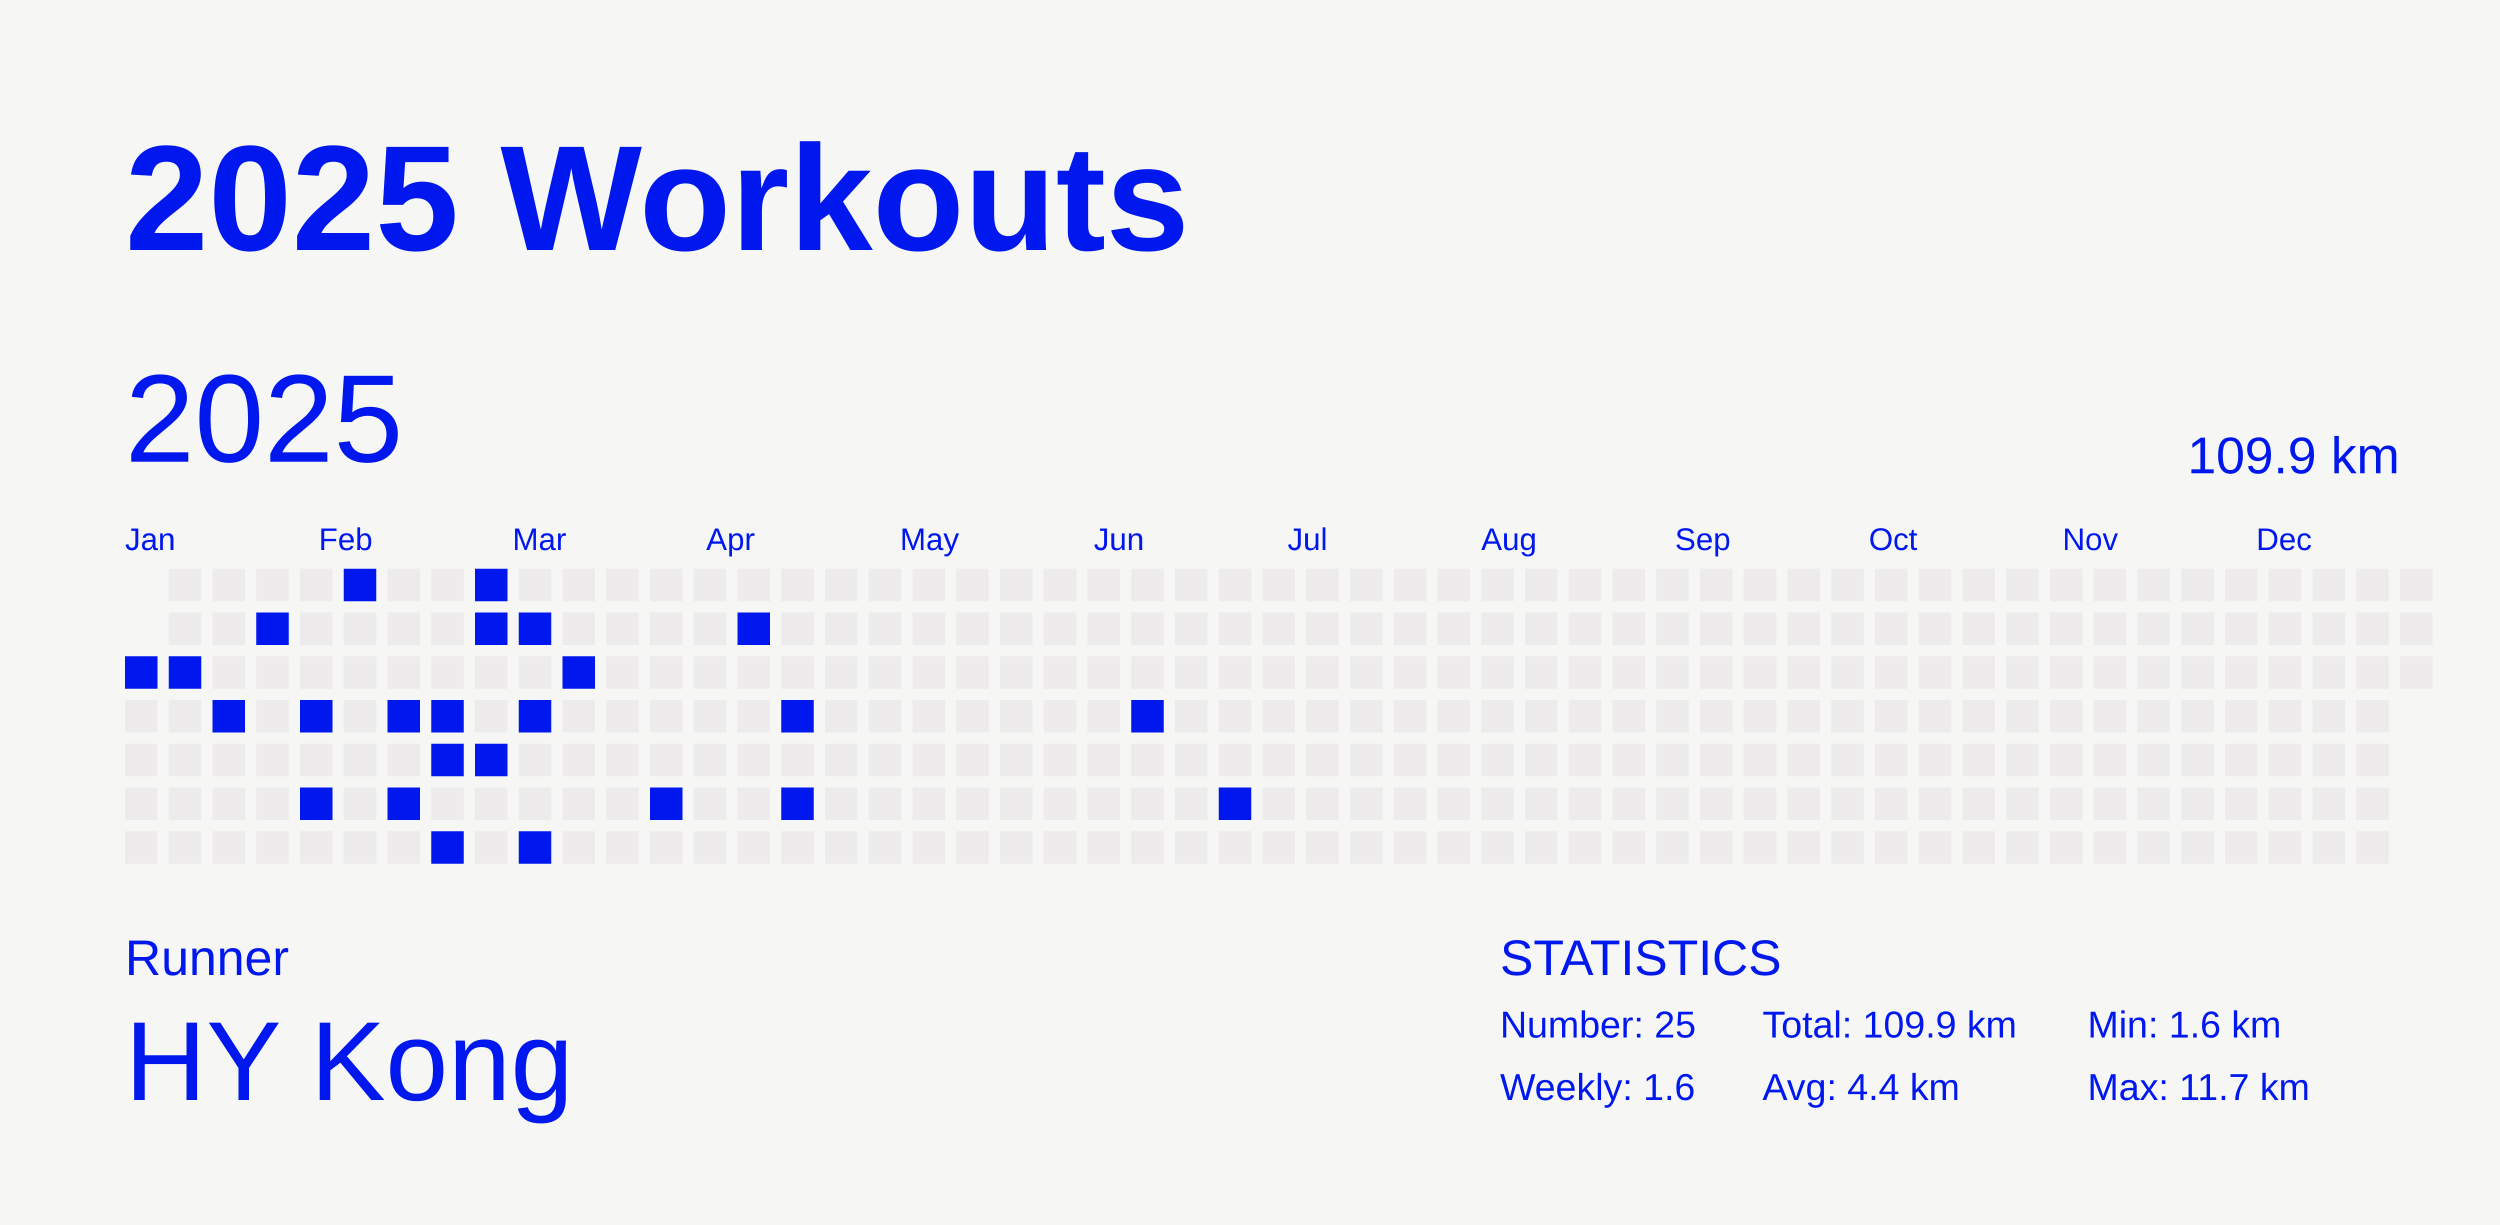
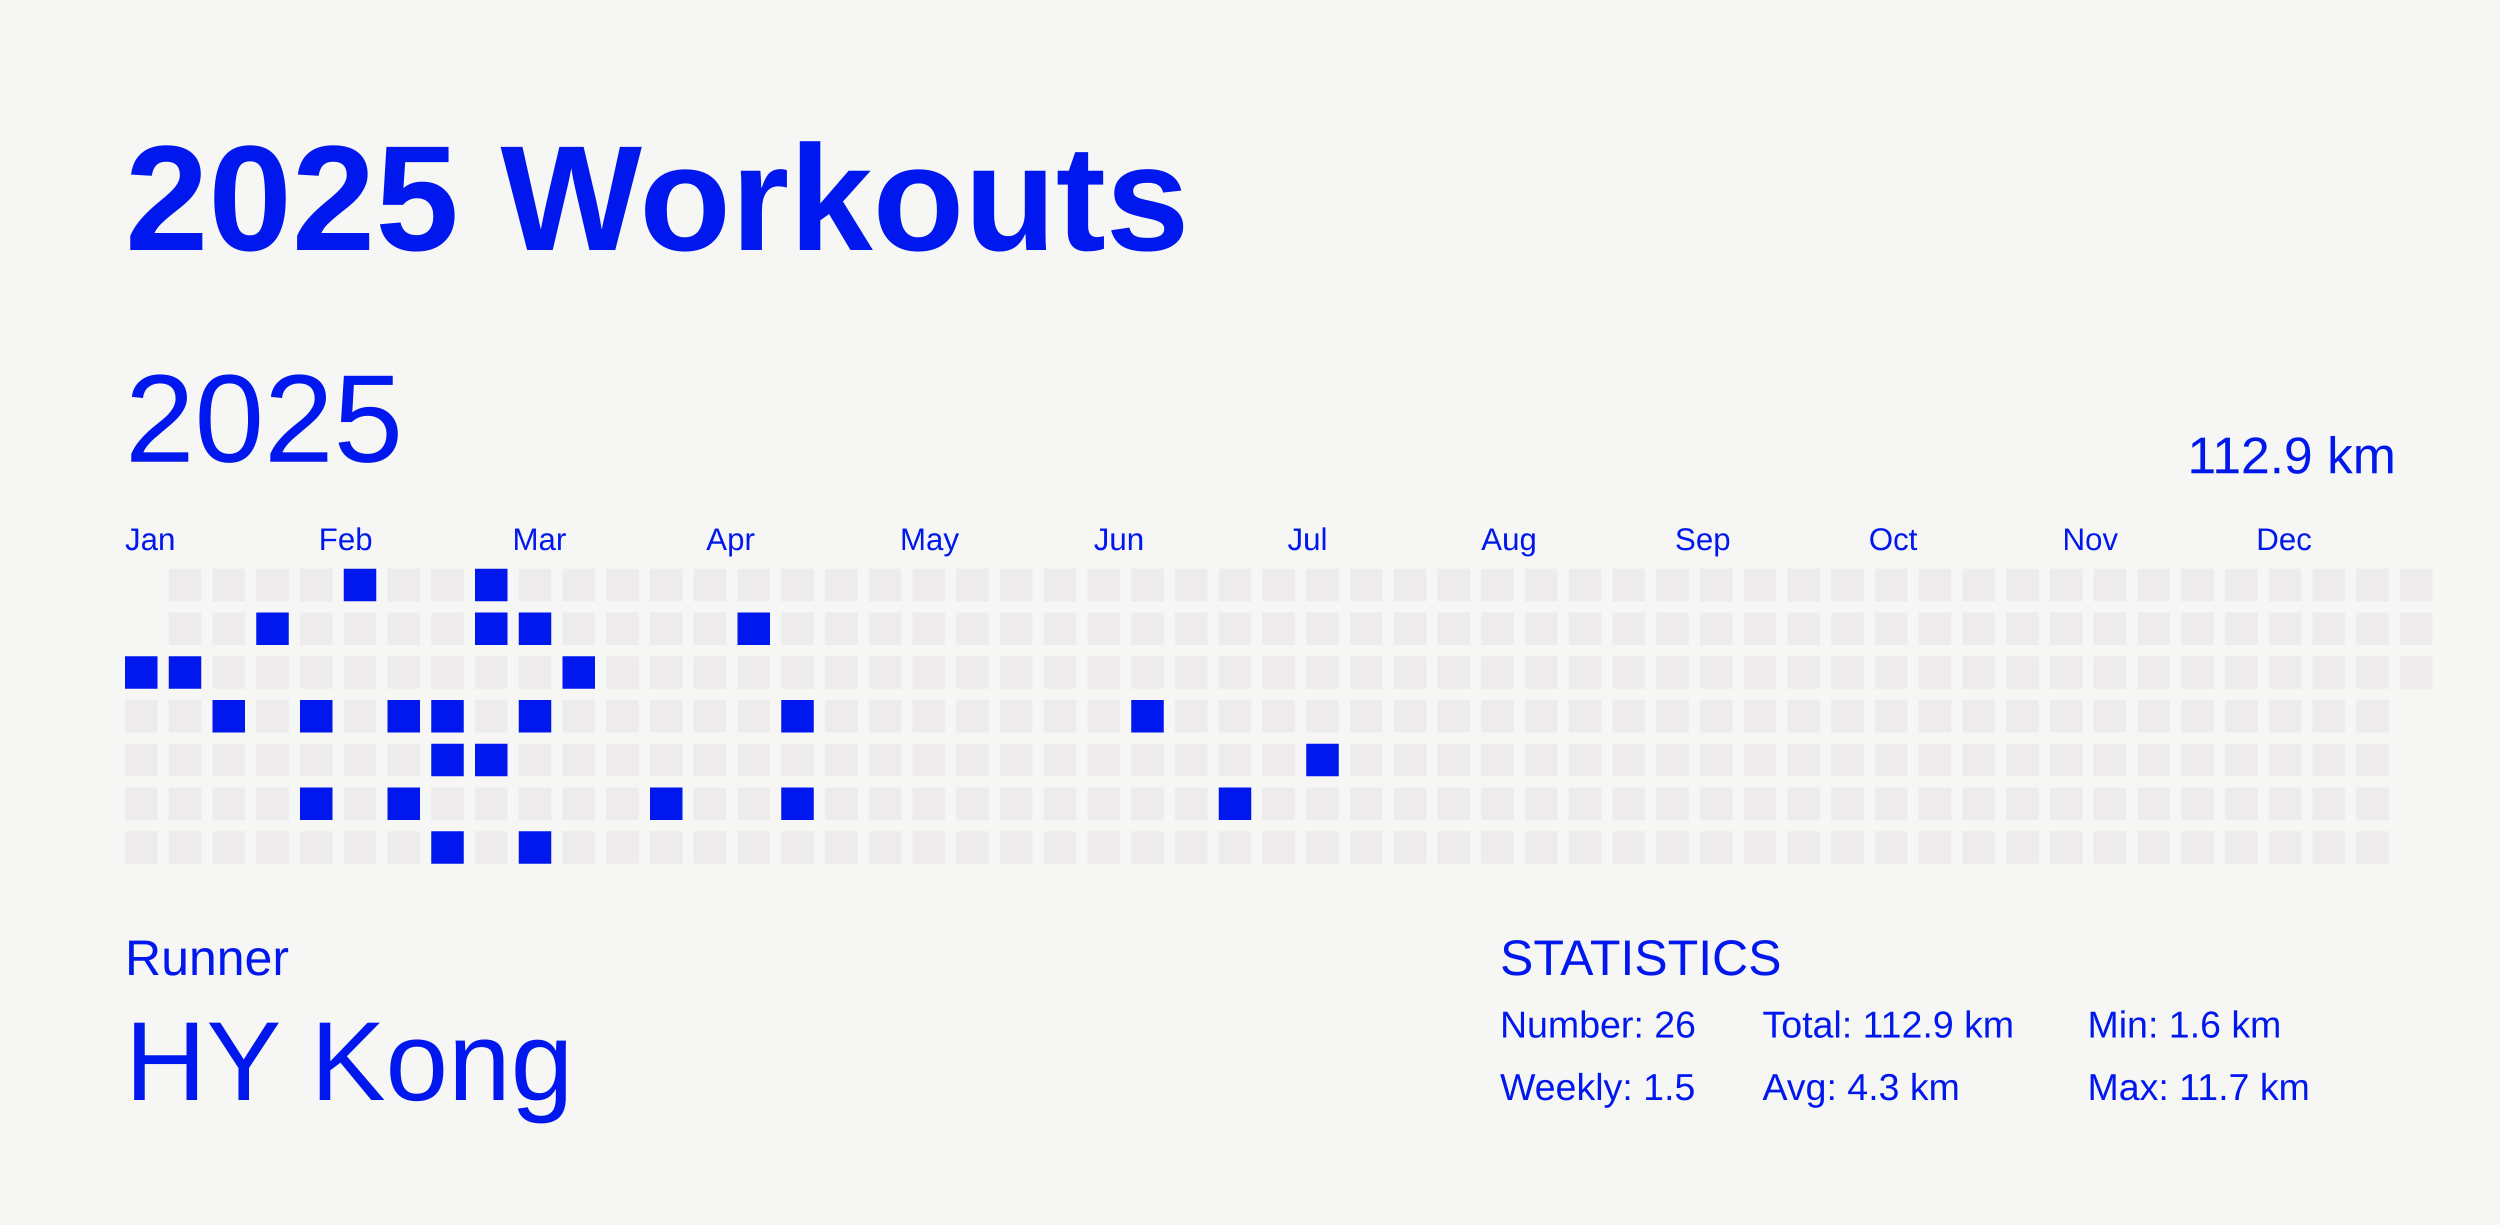
<svg xmlns="http://www.w3.org/2000/svg" baseProfile="full" height="98mm" version="1.1" viewBox="0,0,200,98" width="200mm">
  <defs />
  <rect fill="#F6F6F4" height="98" width="200" x="0" y="0" />
  <text fill="#0018ED" style="font-size:12px; font-family:Arial; font-weight:bold;" x="10" y="20">2025 Workouts</text>
  <text fill="#0018ED" style="font-size:4px; font-family:Arial" x="10" y="78">Runner</text>
  <text fill="#0018ED" style="font-size:9px; font-family:Arial" x="10" y="88">HY Kong</text>
  <text fill="#0018ED" style="font-size:4px; font-family:Arial" x="120" y="78">STATISTICS</text>
-   <text fill="#0018ED" style="font-size:3px; font-family:Arial" x="120" y="83">Number: 25</text>
-   <text fill="#0018ED" style="font-size:3px; font-family:Arial" x="120" y="88">Weekly: 1.6</text>
-   <text fill="#0018ED" style="font-size:3px; font-family:Arial" x="141" y="83">Total: 109.9 km</text>
-   <text fill="#0018ED" style="font-size:3px; font-family:Arial" x="141" y="88">Avg: 4.4 km</text>
+   <text fill="#0018ED" style="font-size:3px; font-family:Arial" x="120" y="83">Number: 26</text>
+   <text fill="#0018ED" style="font-size:3px; font-family:Arial" x="120" y="88">Weekly: 1.5</text>
+   <text fill="#0018ED" style="font-size:3px; font-family:Arial" x="141" y="83">Total: 112.9 km</text>
+   <text fill="#0018ED" style="font-size:3px; font-family:Arial" x="141" y="88">Avg: 4.3 km</text>
  <text fill="#0018ED" style="font-size:3px; font-family:Arial" x="167" y="83">Min: 1.6 km</text>
  <text fill="#0018ED" style="font-size:3px; font-family:Arial" x="167" y="88">Max: 11.7 km</text>
  <text dominant-baseline="hanging" fill="#0018ED" style="font-size:10.0px; font-family:Arial;" x="10" y="30">2025</text>
-   <text dominant-baseline="hanging" fill="#0018ED" style="font-size:4.125px; font-family:Arial;" x="175" y="35">109.9 km</text>
+   <text dominant-baseline="hanging" fill="#0018ED" style="font-size:4.125px; font-family:Arial;" x="175" y="35">112.9 km</text>
  <text fill="#0018ED" style="font-size:2.5px; font-family:Arial" x="10.0" y="44">Jan</text>
  <text fill="#0018ED" style="font-size:2.5px; font-family:Arial" x="25.5" y="44">Feb</text>
  <text fill="#0018ED" style="font-size:2.5px; font-family:Arial" x="41.0" y="44">Mar</text>
  <text fill="#0018ED" style="font-size:2.5px; font-family:Arial" x="56.5" y="44">Apr</text>
  <text fill="#0018ED" style="font-size:2.5px; font-family:Arial" x="72.0" y="44">May</text>
  <text fill="#0018ED" style="font-size:2.5px; font-family:Arial" x="87.5" y="44">Jun</text>
  <text fill="#0018ED" style="font-size:2.5px; font-family:Arial" x="103.0" y="44">Jul</text>
  <text fill="#0018ED" style="font-size:2.5px; font-family:Arial" x="118.5" y="44">Aug</text>
  <text fill="#0018ED" style="font-size:2.5px; font-family:Arial" x="134.0" y="44">Sep</text>
  <text fill="#0018ED" style="font-size:2.5px; font-family:Arial" x="149.5" y="44">Oct</text>
  <text fill="#0018ED" style="font-size:2.5px; font-family:Arial" x="165.0" y="44">Nov</text>
  <text fill="#0018ED" style="font-size:2.5px; font-family:Arial" x="180.5" y="44">Dec</text>
  <rect fill="#0018ED" height="2.6" width="2.6" x="10.0" y="52.5" />
  <rect fill="#EDEBEB" height="2.6" width="2.6" x="10.0" y="56.0" />
  <rect fill="#EDEBEB" height="2.6" width="2.6" x="10.0" y="59.5" />
  <rect fill="#EDEBEB" height="2.6" width="2.6" x="10.0" y="63.0" />
  <rect fill="#EDEBEB" height="2.6" width="2.6" x="10.0" y="66.5" />
  <rect fill="#EDEBEB" height="2.6" width="2.6" x="13.5" y="45.5" />
  <rect fill="#EDEBEB" height="2.6" width="2.6" x="13.5" y="49.0" />
  <rect fill="#0018ED" height="2.6" width="2.6" x="13.5" y="52.5" />
  <rect fill="#EDEBEB" height="2.6" width="2.6" x="13.5" y="56.0" />
  <rect fill="#EDEBEB" height="2.6" width="2.6" x="13.5" y="59.5" />
  <rect fill="#EDEBEB" height="2.6" width="2.6" x="13.5" y="63.0" />
  <rect fill="#EDEBEB" height="2.6" width="2.6" x="13.5" y="66.5" />
  <rect fill="#EDEBEB" height="2.6" width="2.6" x="17.0" y="45.5" />
  <rect fill="#EDEBEB" height="2.6" width="2.6" x="17.0" y="49.0" />
  <rect fill="#EDEBEB" height="2.6" width="2.6" x="17.0" y="52.5" />
  <rect fill="#0018ED" height="2.6" width="2.6" x="17.0" y="56.0" />
  <rect fill="#EDEBEB" height="2.6" width="2.6" x="17.0" y="59.5" />
  <rect fill="#EDEBEB" height="2.6" width="2.6" x="17.0" y="63.0" />
  <rect fill="#EDEBEB" height="2.6" width="2.6" x="17.0" y="66.5" />
  <rect fill="#EDEBEB" height="2.6" width="2.6" x="20.5" y="45.5" />
  <rect fill="#0018ED" height="2.6" width="2.6" x="20.5" y="49.0" />
  <rect fill="#EDEBEB" height="2.6" width="2.6" x="20.5" y="52.5" />
  <rect fill="#EDEBEB" height="2.6" width="2.6" x="20.5" y="56.0" />
  <rect fill="#EDEBEB" height="2.6" width="2.6" x="20.5" y="59.5" />
  <rect fill="#EDEBEB" height="2.6" width="2.6" x="20.5" y="63.0" />
  <rect fill="#EDEBEB" height="2.6" width="2.6" x="20.5" y="66.5" />
  <rect fill="#EDEBEB" height="2.6" width="2.6" x="24.0" y="45.5" />
  <rect fill="#EDEBEB" height="2.6" width="2.6" x="24.0" y="49.0" />
  <rect fill="#EDEBEB" height="2.6" width="2.6" x="24.0" y="52.5" />
  <rect fill="#0018ED" height="2.6" width="2.6" x="24.0" y="56.0" />
  <rect fill="#EDEBEB" height="2.6" width="2.6" x="24.0" y="59.5" />
  <rect fill="#0018ED" height="2.6" width="2.6" x="24.0" y="63.0" />
  <rect fill="#EDEBEB" height="2.6" width="2.6" x="24.0" y="66.5" />
  <rect fill="#0018ED" height="2.6" width="2.6" x="27.5" y="45.5" />
  <rect fill="#EDEBEB" height="2.6" width="2.6" x="27.5" y="49.0" />
  <rect fill="#EDEBEB" height="2.6" width="2.6" x="27.5" y="52.5" />
  <rect fill="#EDEBEB" height="2.6" width="2.6" x="27.5" y="56.0" />
  <rect fill="#EDEBEB" height="2.6" width="2.6" x="27.5" y="59.5" />
  <rect fill="#EDEBEB" height="2.6" width="2.6" x="27.5" y="63.0" />
  <rect fill="#EDEBEB" height="2.6" width="2.6" x="27.5" y="66.5" />
  <rect fill="#EDEBEB" height="2.6" width="2.6" x="31.0" y="45.5" />
  <rect fill="#EDEBEB" height="2.6" width="2.6" x="31.0" y="49.0" />
  <rect fill="#EDEBEB" height="2.6" width="2.6" x="31.0" y="52.5" />
  <rect fill="#0018ED" height="2.6" width="2.6" x="31.0" y="56.0" />
  <rect fill="#EDEBEB" height="2.6" width="2.6" x="31.0" y="59.5" />
  <rect fill="#0018ED" height="2.6" width="2.6" x="31.0" y="63.0" />
  <rect fill="#EDEBEB" height="2.6" width="2.6" x="31.0" y="66.5" />
  <rect fill="#EDEBEB" height="2.6" width="2.6" x="34.5" y="45.5" />
  <rect fill="#EDEBEB" height="2.6" width="2.6" x="34.5" y="49.0" />
  <rect fill="#EDEBEB" height="2.6" width="2.6" x="34.5" y="52.5" />
  <rect fill="#0018ED" height="2.6" width="2.6" x="34.5" y="56.0" />
  <rect fill="#0018ED" height="2.6" width="2.6" x="34.5" y="59.5" />
  <rect fill="#EDEBEB" height="2.6" width="2.6" x="34.5" y="63.0" />
  <rect fill="#0018ED" height="2.6" width="2.6" x="34.5" y="66.5" />
  <rect fill="#0018ED" height="2.6" width="2.6" x="38.0" y="45.5" />
  <rect fill="#0018ED" height="2.6" width="2.6" x="38.0" y="49.0" />
  <rect fill="#EDEBEB" height="2.6" width="2.6" x="38.0" y="52.5" />
  <rect fill="#EDEBEB" height="2.6" width="2.6" x="38.0" y="56.0" />
  <rect fill="#0018ED" height="2.6" width="2.6" x="38.0" y="59.5" />
  <rect fill="#EDEBEB" height="2.6" width="2.6" x="38.0" y="63.0" />
  <rect fill="#EDEBEB" height="2.6" width="2.6" x="38.0" y="66.5" />
  <rect fill="#EDEBEB" height="2.6" width="2.6" x="41.5" y="45.5" />
  <rect fill="#0018ED" height="2.6" width="2.6" x="41.5" y="49.0" />
  <rect fill="#EDEBEB" height="2.6" width="2.6" x="41.5" y="52.5" />
  <rect fill="#0018ED" height="2.6" width="2.6" x="41.5" y="56.0" />
  <rect fill="#EDEBEB" height="2.6" width="2.6" x="41.5" y="59.5" />
  <rect fill="#EDEBEB" height="2.6" width="2.6" x="41.5" y="63.0" />
  <rect fill="#0018ED" height="2.6" width="2.6" x="41.5" y="66.5" />
  <rect fill="#EDEBEB" height="2.6" width="2.6" x="45.0" y="45.5" />
  <rect fill="#EDEBEB" height="2.6" width="2.6" x="45.0" y="49.0" />
  <rect fill="#0018ED" height="2.6" width="2.6" x="45.0" y="52.5" />
  <rect fill="#EDEBEB" height="2.6" width="2.6" x="45.0" y="56.0" />
  <rect fill="#EDEBEB" height="2.6" width="2.6" x="45.0" y="59.5" />
  <rect fill="#EDEBEB" height="2.6" width="2.6" x="45.0" y="63.0" />
  <rect fill="#EDEBEB" height="2.6" width="2.6" x="45.0" y="66.5" />
  <rect fill="#EDEBEB" height="2.6" width="2.6" x="48.5" y="45.5" />
  <rect fill="#EDEBEB" height="2.6" width="2.6" x="48.5" y="49.0" />
  <rect fill="#EDEBEB" height="2.6" width="2.6" x="48.5" y="52.5" />
  <rect fill="#EDEBEB" height="2.6" width="2.6" x="48.5" y="56.0" />
  <rect fill="#EDEBEB" height="2.6" width="2.6" x="48.5" y="59.5" />
  <rect fill="#EDEBEB" height="2.6" width="2.6" x="48.5" y="63.0" />
  <rect fill="#EDEBEB" height="2.6" width="2.6" x="48.5" y="66.5" />
  <rect fill="#EDEBEB" height="2.6" width="2.6" x="52.0" y="45.5" />
  <rect fill="#EDEBEB" height="2.6" width="2.6" x="52.0" y="49.0" />
  <rect fill="#EDEBEB" height="2.6" width="2.6" x="52.0" y="52.5" />
  <rect fill="#EDEBEB" height="2.6" width="2.6" x="52.0" y="56.0" />
  <rect fill="#EDEBEB" height="2.6" width="2.6" x="52.0" y="59.5" />
  <rect fill="#0018ED" height="2.6" width="2.6" x="52.0" y="63.0" />
  <rect fill="#EDEBEB" height="2.6" width="2.6" x="52.0" y="66.5" />
  <rect fill="#EDEBEB" height="2.6" width="2.6" x="55.5" y="45.5" />
  <rect fill="#EDEBEB" height="2.6" width="2.6" x="55.5" y="49.0" />
  <rect fill="#EDEBEB" height="2.6" width="2.6" x="55.5" y="52.5" />
  <rect fill="#EDEBEB" height="2.6" width="2.6" x="55.5" y="56.0" />
  <rect fill="#EDEBEB" height="2.6" width="2.6" x="55.5" y="59.5" />
  <rect fill="#EDEBEB" height="2.6" width="2.6" x="55.5" y="63.0" />
  <rect fill="#EDEBEB" height="2.6" width="2.6" x="55.5" y="66.5" />
  <rect fill="#EDEBEB" height="2.6" width="2.6" x="59.0" y="45.5" />
  <rect fill="#0018ED" height="2.6" width="2.6" x="59.0" y="49.0" />
  <rect fill="#EDEBEB" height="2.6" width="2.6" x="59.0" y="52.5" />
  <rect fill="#EDEBEB" height="2.6" width="2.6" x="59.0" y="56.0" />
  <rect fill="#EDEBEB" height="2.6" width="2.6" x="59.0" y="59.5" />
  <rect fill="#EDEBEB" height="2.6" width="2.6" x="59.0" y="63.0" />
  <rect fill="#EDEBEB" height="2.6" width="2.6" x="59.0" y="66.5" />
  <rect fill="#EDEBEB" height="2.6" width="2.6" x="62.5" y="45.5" />
  <rect fill="#EDEBEB" height="2.6" width="2.6" x="62.5" y="49.0" />
  <rect fill="#EDEBEB" height="2.6" width="2.6" x="62.5" y="52.5" />
  <rect fill="#0018ED" height="2.6" width="2.6" x="62.5" y="56.0" />
  <rect fill="#EDEBEB" height="2.6" width="2.6" x="62.5" y="59.5" />
  <rect fill="#0018ED" height="2.6" width="2.6" x="62.5" y="63.0" />
  <rect fill="#EDEBEB" height="2.6" width="2.6" x="62.5" y="66.5" />
  <rect fill="#EDEBEB" height="2.6" width="2.6" x="66.0" y="45.5" />
  <rect fill="#EDEBEB" height="2.6" width="2.6" x="66.0" y="49.0" />
  <rect fill="#EDEBEB" height="2.6" width="2.6" x="66.0" y="52.5" />
  <rect fill="#EDEBEB" height="2.6" width="2.6" x="66.0" y="56.0" />
  <rect fill="#EDEBEB" height="2.6" width="2.6" x="66.0" y="59.5" />
  <rect fill="#EDEBEB" height="2.6" width="2.6" x="66.0" y="63.0" />
  <rect fill="#EDEBEB" height="2.6" width="2.6" x="66.0" y="66.5" />
  <rect fill="#EDEBEB" height="2.6" width="2.6" x="69.5" y="45.5" />
  <rect fill="#EDEBEB" height="2.6" width="2.6" x="69.5" y="49.0" />
  <rect fill="#EDEBEB" height="2.6" width="2.6" x="69.5" y="52.5" />
  <rect fill="#EDEBEB" height="2.6" width="2.6" x="69.5" y="56.0" />
  <rect fill="#EDEBEB" height="2.6" width="2.6" x="69.5" y="59.5" />
  <rect fill="#EDEBEB" height="2.6" width="2.6" x="69.5" y="63.0" />
  <rect fill="#EDEBEB" height="2.6" width="2.6" x="69.5" y="66.5" />
  <rect fill="#EDEBEB" height="2.6" width="2.6" x="73.0" y="45.5" />
  <rect fill="#EDEBEB" height="2.6" width="2.6" x="73.0" y="49.0" />
  <rect fill="#EDEBEB" height="2.6" width="2.6" x="73.0" y="52.5" />
  <rect fill="#EDEBEB" height="2.6" width="2.6" x="73.0" y="56.0" />
  <rect fill="#EDEBEB" height="2.6" width="2.6" x="73.0" y="59.5" />
  <rect fill="#EDEBEB" height="2.6" width="2.6" x="73.0" y="63.0" />
  <rect fill="#EDEBEB" height="2.6" width="2.6" x="73.0" y="66.5" />
  <rect fill="#EDEBEB" height="2.6" width="2.6" x="76.5" y="45.5" />
  <rect fill="#EDEBEB" height="2.6" width="2.6" x="76.5" y="49.0" />
  <rect fill="#EDEBEB" height="2.6" width="2.6" x="76.5" y="52.5" />
  <rect fill="#EDEBEB" height="2.6" width="2.6" x="76.5" y="56.0" />
  <rect fill="#EDEBEB" height="2.6" width="2.6" x="76.5" y="59.5" />
  <rect fill="#EDEBEB" height="2.6" width="2.6" x="76.5" y="63.0" />
  <rect fill="#EDEBEB" height="2.6" width="2.6" x="76.5" y="66.5" />
  <rect fill="#EDEBEB" height="2.6" width="2.6" x="80.0" y="45.5" />
  <rect fill="#EDEBEB" height="2.6" width="2.6" x="80.0" y="49.0" />
  <rect fill="#EDEBEB" height="2.6" width="2.6" x="80.0" y="52.5" />
  <rect fill="#EDEBEB" height="2.6" width="2.6" x="80.0" y="56.0" />
  <rect fill="#EDEBEB" height="2.6" width="2.6" x="80.0" y="59.5" />
  <rect fill="#EDEBEB" height="2.6" width="2.6" x="80.0" y="63.0" />
  <rect fill="#EDEBEB" height="2.6" width="2.6" x="80.0" y="66.5" />
  <rect fill="#EDEBEB" height="2.6" width="2.6" x="83.5" y="45.5" />
  <rect fill="#EDEBEB" height="2.6" width="2.6" x="83.5" y="49.0" />
  <rect fill="#EDEBEB" height="2.6" width="2.6" x="83.5" y="52.5" />
  <rect fill="#EDEBEB" height="2.6" width="2.6" x="83.5" y="56.0" />
  <rect fill="#EDEBEB" height="2.6" width="2.6" x="83.5" y="59.5" />
  <rect fill="#EDEBEB" height="2.6" width="2.6" x="83.5" y="63.0" />
  <rect fill="#EDEBEB" height="2.6" width="2.6" x="83.5" y="66.5" />
  <rect fill="#EDEBEB" height="2.6" width="2.6" x="87.0" y="45.5" />
  <rect fill="#EDEBEB" height="2.6" width="2.6" x="87.0" y="49.0" />
  <rect fill="#EDEBEB" height="2.6" width="2.6" x="87.0" y="52.5" />
  <rect fill="#EDEBEB" height="2.6" width="2.6" x="87.0" y="56.0" />
  <rect fill="#EDEBEB" height="2.6" width="2.6" x="87.0" y="59.5" />
  <rect fill="#EDEBEB" height="2.6" width="2.6" x="87.0" y="63.0" />
  <rect fill="#EDEBEB" height="2.6" width="2.6" x="87.0" y="66.5" />
  <rect fill="#EDEBEB" height="2.6" width="2.6" x="90.5" y="45.5" />
  <rect fill="#EDEBEB" height="2.6" width="2.6" x="90.5" y="49.0" />
  <rect fill="#EDEBEB" height="2.6" width="2.6" x="90.5" y="52.5" />
  <rect fill="#0018ED" height="2.6" width="2.6" x="90.5" y="56.0" />
  <rect fill="#EDEBEB" height="2.6" width="2.6" x="90.5" y="59.5" />
  <rect fill="#EDEBEB" height="2.6" width="2.6" x="90.5" y="63.0" />
  <rect fill="#EDEBEB" height="2.6" width="2.6" x="90.5" y="66.5" />
  <rect fill="#EDEBEB" height="2.6" width="2.6" x="94.0" y="45.5" />
  <rect fill="#EDEBEB" height="2.6" width="2.6" x="94.0" y="49.0" />
  <rect fill="#EDEBEB" height="2.6" width="2.6" x="94.0" y="52.5" />
  <rect fill="#EDEBEB" height="2.6" width="2.6" x="94.0" y="56.0" />
  <rect fill="#EDEBEB" height="2.6" width="2.6" x="94.0" y="59.5" />
  <rect fill="#EDEBEB" height="2.6" width="2.6" x="94.0" y="63.0" />
  <rect fill="#EDEBEB" height="2.6" width="2.6" x="94.0" y="66.5" />
  <rect fill="#EDEBEB" height="2.6" width="2.6" x="97.5" y="45.5" />
  <rect fill="#EDEBEB" height="2.6" width="2.6" x="97.5" y="49.0" />
  <rect fill="#EDEBEB" height="2.6" width="2.6" x="97.5" y="52.5" />
  <rect fill="#EDEBEB" height="2.6" width="2.6" x="97.5" y="56.0" />
  <rect fill="#EDEBEB" height="2.6" width="2.6" x="97.5" y="59.5" />
  <rect fill="#0018ED" height="2.6" width="2.6" x="97.5" y="63.0" />
  <rect fill="#EDEBEB" height="2.6" width="2.6" x="97.5" y="66.5" />
  <rect fill="#EDEBEB" height="2.6" width="2.6" x="101.0" y="45.5" />
  <rect fill="#EDEBEB" height="2.6" width="2.6" x="101.0" y="49.0" />
  <rect fill="#EDEBEB" height="2.6" width="2.6" x="101.0" y="52.5" />
  <rect fill="#EDEBEB" height="2.6" width="2.6" x="101.0" y="56.0" />
  <rect fill="#EDEBEB" height="2.6" width="2.6" x="101.0" y="59.5" />
  <rect fill="#EDEBEB" height="2.6" width="2.6" x="101.0" y="63.0" />
  <rect fill="#EDEBEB" height="2.6" width="2.6" x="101.0" y="66.5" />
  <rect fill="#EDEBEB" height="2.6" width="2.6" x="104.5" y="45.5" />
  <rect fill="#EDEBEB" height="2.6" width="2.6" x="104.5" y="49.0" />
  <rect fill="#EDEBEB" height="2.6" width="2.6" x="104.5" y="52.5" />
  <rect fill="#EDEBEB" height="2.6" width="2.6" x="104.5" y="56.0" />
-   <rect fill="#EDEBEB" height="2.6" width="2.6" x="104.5" y="59.5" />
+   <rect fill="#0018ED" height="2.6" width="2.6" x="104.5" y="59.5" />
  <rect fill="#EDEBEB" height="2.6" width="2.6" x="104.5" y="63.0" />
  <rect fill="#EDEBEB" height="2.6" width="2.6" x="104.5" y="66.5" />
  <rect fill="#EDEBEB" height="2.6" width="2.6" x="108.0" y="45.5" />
  <rect fill="#EDEBEB" height="2.6" width="2.6" x="108.0" y="49.0" />
  <rect fill="#EDEBEB" height="2.6" width="2.6" x="108.0" y="52.5" />
  <rect fill="#EDEBEB" height="2.6" width="2.6" x="108.0" y="56.0" />
  <rect fill="#EDEBEB" height="2.6" width="2.6" x="108.0" y="59.5" />
  <rect fill="#EDEBEB" height="2.6" width="2.6" x="108.0" y="63.0" />
  <rect fill="#EDEBEB" height="2.6" width="2.6" x="108.0" y="66.5" />
  <rect fill="#EDEBEB" height="2.6" width="2.6" x="111.5" y="45.5" />
  <rect fill="#EDEBEB" height="2.6" width="2.6" x="111.5" y="49.0" />
  <rect fill="#EDEBEB" height="2.6" width="2.6" x="111.5" y="52.5" />
  <rect fill="#EDEBEB" height="2.6" width="2.6" x="111.5" y="56.0" />
  <rect fill="#EDEBEB" height="2.6" width="2.6" x="111.5" y="59.5" />
  <rect fill="#EDEBEB" height="2.6" width="2.6" x="111.5" y="63.0" />
  <rect fill="#EDEBEB" height="2.6" width="2.6" x="111.5" y="66.5" />
  <rect fill="#EDEBEB" height="2.6" width="2.6" x="115.0" y="45.5" />
  <rect fill="#EDEBEB" height="2.6" width="2.6" x="115.0" y="49.0" />
  <rect fill="#EDEBEB" height="2.6" width="2.6" x="115.0" y="52.5" />
  <rect fill="#EDEBEB" height="2.6" width="2.6" x="115.0" y="56.0" />
  <rect fill="#EDEBEB" height="2.6" width="2.6" x="115.0" y="59.5" />
  <rect fill="#EDEBEB" height="2.6" width="2.6" x="115.0" y="63.0" />
  <rect fill="#EDEBEB" height="2.6" width="2.6" x="115.0" y="66.5" />
  <rect fill="#EDEBEB" height="2.6" width="2.6" x="118.5" y="45.5" />
  <rect fill="#EDEBEB" height="2.6" width="2.6" x="118.5" y="49.0" />
  <rect fill="#EDEBEB" height="2.6" width="2.6" x="118.5" y="52.5" />
  <rect fill="#EDEBEB" height="2.6" width="2.6" x="118.5" y="56.0" />
  <rect fill="#EDEBEB" height="2.6" width="2.6" x="118.5" y="59.5" />
  <rect fill="#EDEBEB" height="2.6" width="2.6" x="118.5" y="63.0" />
  <rect fill="#EDEBEB" height="2.6" width="2.6" x="118.5" y="66.5" />
  <rect fill="#EDEBEB" height="2.6" width="2.6" x="122.0" y="45.5" />
  <rect fill="#EDEBEB" height="2.6" width="2.6" x="122.0" y="49.0" />
  <rect fill="#EDEBEB" height="2.6" width="2.6" x="122.0" y="52.5" />
  <rect fill="#EDEBEB" height="2.6" width="2.6" x="122.0" y="56.0" />
  <rect fill="#EDEBEB" height="2.6" width="2.6" x="122.0" y="59.5" />
  <rect fill="#EDEBEB" height="2.6" width="2.6" x="122.0" y="63.0" />
  <rect fill="#EDEBEB" height="2.6" width="2.6" x="122.0" y="66.5" />
  <rect fill="#EDEBEB" height="2.6" width="2.6" x="125.5" y="45.5" />
  <rect fill="#EDEBEB" height="2.6" width="2.6" x="125.5" y="49.0" />
  <rect fill="#EDEBEB" height="2.6" width="2.6" x="125.5" y="52.5" />
  <rect fill="#EDEBEB" height="2.6" width="2.6" x="125.5" y="56.0" />
  <rect fill="#EDEBEB" height="2.6" width="2.6" x="125.5" y="59.5" />
  <rect fill="#EDEBEB" height="2.6" width="2.6" x="125.5" y="63.0" />
  <rect fill="#EDEBEB" height="2.6" width="2.6" x="125.5" y="66.5" />
  <rect fill="#EDEBEB" height="2.6" width="2.6" x="129.0" y="45.5" />
  <rect fill="#EDEBEB" height="2.6" width="2.6" x="129.0" y="49.0" />
  <rect fill="#EDEBEB" height="2.6" width="2.6" x="129.0" y="52.5" />
  <rect fill="#EDEBEB" height="2.6" width="2.6" x="129.0" y="56.0" />
  <rect fill="#EDEBEB" height="2.6" width="2.6" x="129.0" y="59.5" />
  <rect fill="#EDEBEB" height="2.6" width="2.6" x="129.0" y="63.0" />
  <rect fill="#EDEBEB" height="2.6" width="2.6" x="129.0" y="66.5" />
  <rect fill="#EDEBEB" height="2.6" width="2.6" x="132.5" y="45.5" />
  <rect fill="#EDEBEB" height="2.6" width="2.6" x="132.5" y="49.0" />
  <rect fill="#EDEBEB" height="2.6" width="2.6" x="132.5" y="52.5" />
  <rect fill="#EDEBEB" height="2.6" width="2.6" x="132.5" y="56.0" />
  <rect fill="#EDEBEB" height="2.6" width="2.6" x="132.5" y="59.5" />
  <rect fill="#EDEBEB" height="2.6" width="2.6" x="132.5" y="63.0" />
  <rect fill="#EDEBEB" height="2.6" width="2.6" x="132.5" y="66.5" />
  <rect fill="#EDEBEB" height="2.6" width="2.6" x="136.0" y="45.5" />
  <rect fill="#EDEBEB" height="2.6" width="2.6" x="136.0" y="49.0" />
  <rect fill="#EDEBEB" height="2.6" width="2.6" x="136.0" y="52.5" />
  <rect fill="#EDEBEB" height="2.6" width="2.6" x="136.0" y="56.0" />
  <rect fill="#EDEBEB" height="2.6" width="2.6" x="136.0" y="59.5" />
  <rect fill="#EDEBEB" height="2.6" width="2.6" x="136.0" y="63.0" />
  <rect fill="#EDEBEB" height="2.6" width="2.6" x="136.0" y="66.5" />
  <rect fill="#EDEBEB" height="2.6" width="2.6" x="139.5" y="45.5" />
  <rect fill="#EDEBEB" height="2.6" width="2.6" x="139.5" y="49.0" />
  <rect fill="#EDEBEB" height="2.6" width="2.6" x="139.5" y="52.5" />
  <rect fill="#EDEBEB" height="2.6" width="2.6" x="139.5" y="56.0" />
  <rect fill="#EDEBEB" height="2.6" width="2.6" x="139.5" y="59.5" />
  <rect fill="#EDEBEB" height="2.6" width="2.6" x="139.5" y="63.0" />
  <rect fill="#EDEBEB" height="2.6" width="2.6" x="139.5" y="66.5" />
  <rect fill="#EDEBEB" height="2.6" width="2.6" x="143.0" y="45.5" />
  <rect fill="#EDEBEB" height="2.6" width="2.6" x="143.0" y="49.0" />
  <rect fill="#EDEBEB" height="2.6" width="2.6" x="143.0" y="52.5" />
  <rect fill="#EDEBEB" height="2.6" width="2.6" x="143.0" y="56.0" />
  <rect fill="#EDEBEB" height="2.6" width="2.6" x="143.0" y="59.5" />
  <rect fill="#EDEBEB" height="2.6" width="2.6" x="143.0" y="63.0" />
  <rect fill="#EDEBEB" height="2.6" width="2.6" x="143.0" y="66.5" />
  <rect fill="#EDEBEB" height="2.6" width="2.6" x="146.5" y="45.5" />
  <rect fill="#EDEBEB" height="2.6" width="2.6" x="146.5" y="49.0" />
  <rect fill="#EDEBEB" height="2.6" width="2.6" x="146.5" y="52.5" />
  <rect fill="#EDEBEB" height="2.6" width="2.6" x="146.5" y="56.0" />
  <rect fill="#EDEBEB" height="2.6" width="2.6" x="146.5" y="59.5" />
  <rect fill="#EDEBEB" height="2.6" width="2.6" x="146.5" y="63.0" />
  <rect fill="#EDEBEB" height="2.6" width="2.6" x="146.5" y="66.5" />
  <rect fill="#EDEBEB" height="2.6" width="2.6" x="150.0" y="45.5" />
  <rect fill="#EDEBEB" height="2.6" width="2.6" x="150.0" y="49.0" />
  <rect fill="#EDEBEB" height="2.6" width="2.6" x="150.0" y="52.5" />
  <rect fill="#EDEBEB" height="2.6" width="2.6" x="150.0" y="56.0" />
  <rect fill="#EDEBEB" height="2.6" width="2.6" x="150.0" y="59.5" />
  <rect fill="#EDEBEB" height="2.6" width="2.6" x="150.0" y="63.0" />
  <rect fill="#EDEBEB" height="2.6" width="2.6" x="150.0" y="66.5" />
  <rect fill="#EDEBEB" height="2.6" width="2.6" x="153.5" y="45.5" />
  <rect fill="#EDEBEB" height="2.6" width="2.6" x="153.5" y="49.0" />
  <rect fill="#EDEBEB" height="2.6" width="2.6" x="153.5" y="52.5" />
  <rect fill="#EDEBEB" height="2.6" width="2.6" x="153.5" y="56.0" />
  <rect fill="#EDEBEB" height="2.6" width="2.6" x="153.5" y="59.5" />
  <rect fill="#EDEBEB" height="2.6" width="2.6" x="153.5" y="63.0" />
  <rect fill="#EDEBEB" height="2.6" width="2.6" x="153.5" y="66.5" />
  <rect fill="#EDEBEB" height="2.6" width="2.6" x="157.0" y="45.5" />
  <rect fill="#EDEBEB" height="2.6" width="2.6" x="157.0" y="49.0" />
  <rect fill="#EDEBEB" height="2.6" width="2.6" x="157.0" y="52.5" />
  <rect fill="#EDEBEB" height="2.6" width="2.6" x="157.0" y="56.0" />
  <rect fill="#EDEBEB" height="2.6" width="2.6" x="157.0" y="59.5" />
  <rect fill="#EDEBEB" height="2.6" width="2.6" x="157.0" y="63.0" />
  <rect fill="#EDEBEB" height="2.6" width="2.6" x="157.0" y="66.5" />
  <rect fill="#EDEBEB" height="2.6" width="2.6" x="160.5" y="45.5" />
  <rect fill="#EDEBEB" height="2.6" width="2.6" x="160.5" y="49.0" />
  <rect fill="#EDEBEB" height="2.6" width="2.6" x="160.5" y="52.5" />
  <rect fill="#EDEBEB" height="2.6" width="2.6" x="160.5" y="56.0" />
  <rect fill="#EDEBEB" height="2.6" width="2.6" x="160.5" y="59.5" />
  <rect fill="#EDEBEB" height="2.6" width="2.6" x="160.5" y="63.0" />
  <rect fill="#EDEBEB" height="2.6" width="2.6" x="160.5" y="66.5" />
  <rect fill="#EDEBEB" height="2.6" width="2.6" x="164.0" y="45.5" />
  <rect fill="#EDEBEB" height="2.6" width="2.6" x="164.0" y="49.0" />
  <rect fill="#EDEBEB" height="2.6" width="2.6" x="164.0" y="52.5" />
  <rect fill="#EDEBEB" height="2.6" width="2.6" x="164.0" y="56.0" />
  <rect fill="#EDEBEB" height="2.6" width="2.6" x="164.0" y="59.5" />
  <rect fill="#EDEBEB" height="2.6" width="2.6" x="164.0" y="63.0" />
  <rect fill="#EDEBEB" height="2.6" width="2.6" x="164.0" y="66.5" />
  <rect fill="#EDEBEB" height="2.6" width="2.6" x="167.5" y="45.5" />
  <rect fill="#EDEBEB" height="2.6" width="2.6" x="167.5" y="49.0" />
  <rect fill="#EDEBEB" height="2.6" width="2.6" x="167.5" y="52.5" />
  <rect fill="#EDEBEB" height="2.6" width="2.6" x="167.5" y="56.0" />
  <rect fill="#EDEBEB" height="2.6" width="2.6" x="167.5" y="59.5" />
  <rect fill="#EDEBEB" height="2.6" width="2.6" x="167.5" y="63.0" />
  <rect fill="#EDEBEB" height="2.6" width="2.6" x="167.5" y="66.5" />
  <rect fill="#EDEBEB" height="2.6" width="2.6" x="171.0" y="45.5" />
  <rect fill="#EDEBEB" height="2.6" width="2.6" x="171.0" y="49.0" />
  <rect fill="#EDEBEB" height="2.6" width="2.6" x="171.0" y="52.5" />
  <rect fill="#EDEBEB" height="2.6" width="2.6" x="171.0" y="56.0" />
  <rect fill="#EDEBEB" height="2.6" width="2.6" x="171.0" y="59.5" />
  <rect fill="#EDEBEB" height="2.6" width="2.6" x="171.0" y="63.0" />
  <rect fill="#EDEBEB" height="2.6" width="2.6" x="171.0" y="66.5" />
  <rect fill="#EDEBEB" height="2.6" width="2.6" x="174.5" y="45.5" />
  <rect fill="#EDEBEB" height="2.6" width="2.6" x="174.5" y="49.0" />
  <rect fill="#EDEBEB" height="2.6" width="2.6" x="174.5" y="52.5" />
  <rect fill="#EDEBEB" height="2.6" width="2.6" x="174.5" y="56.0" />
  <rect fill="#EDEBEB" height="2.6" width="2.6" x="174.5" y="59.5" />
  <rect fill="#EDEBEB" height="2.6" width="2.6" x="174.5" y="63.0" />
  <rect fill="#EDEBEB" height="2.6" width="2.6" x="174.5" y="66.5" />
  <rect fill="#EDEBEB" height="2.6" width="2.6" x="178.0" y="45.5" />
  <rect fill="#EDEBEB" height="2.6" width="2.6" x="178.0" y="49.0" />
  <rect fill="#EDEBEB" height="2.6" width="2.6" x="178.0" y="52.5" />
  <rect fill="#EDEBEB" height="2.6" width="2.6" x="178.0" y="56.0" />
  <rect fill="#EDEBEB" height="2.6" width="2.6" x="178.0" y="59.5" />
  <rect fill="#EDEBEB" height="2.6" width="2.6" x="178.0" y="63.0" />
  <rect fill="#EDEBEB" height="2.6" width="2.6" x="178.0" y="66.5" />
  <rect fill="#EDEBEB" height="2.6" width="2.6" x="181.5" y="45.5" />
  <rect fill="#EDEBEB" height="2.6" width="2.6" x="181.5" y="49.0" />
  <rect fill="#EDEBEB" height="2.6" width="2.6" x="181.5" y="52.5" />
  <rect fill="#EDEBEB" height="2.6" width="2.6" x="181.5" y="56.0" />
  <rect fill="#EDEBEB" height="2.6" width="2.6" x="181.5" y="59.5" />
  <rect fill="#EDEBEB" height="2.6" width="2.6" x="181.5" y="63.0" />
  <rect fill="#EDEBEB" height="2.6" width="2.6" x="181.5" y="66.5" />
  <rect fill="#EDEBEB" height="2.6" width="2.6" x="185.0" y="45.5" />
  <rect fill="#EDEBEB" height="2.6" width="2.6" x="185.0" y="49.0" />
  <rect fill="#EDEBEB" height="2.6" width="2.6" x="185.0" y="52.5" />
  <rect fill="#EDEBEB" height="2.6" width="2.6" x="185.0" y="56.0" />
  <rect fill="#EDEBEB" height="2.6" width="2.6" x="185.0" y="59.5" />
  <rect fill="#EDEBEB" height="2.6" width="2.6" x="185.0" y="63.0" />
  <rect fill="#EDEBEB" height="2.6" width="2.6" x="185.0" y="66.5" />
  <rect fill="#EDEBEB" height="2.6" width="2.6" x="188.5" y="45.5" />
  <rect fill="#EDEBEB" height="2.6" width="2.6" x="188.5" y="49.0" />
  <rect fill="#EDEBEB" height="2.6" width="2.6" x="188.5" y="52.5" />
  <rect fill="#EDEBEB" height="2.6" width="2.6" x="188.5" y="56.0" />
  <rect fill="#EDEBEB" height="2.6" width="2.6" x="188.5" y="59.5" />
  <rect fill="#EDEBEB" height="2.6" width="2.6" x="188.5" y="63.0" />
  <rect fill="#EDEBEB" height="2.6" width="2.6" x="188.5" y="66.5" />
  <rect fill="#EDEBEB" height="2.6" width="2.6" x="192.0" y="45.5" />
  <rect fill="#EDEBEB" height="2.6" width="2.6" x="192.0" y="49.0" />
  <rect fill="#EDEBEB" height="2.6" width="2.6" x="192.0" y="52.5" />
</svg>
